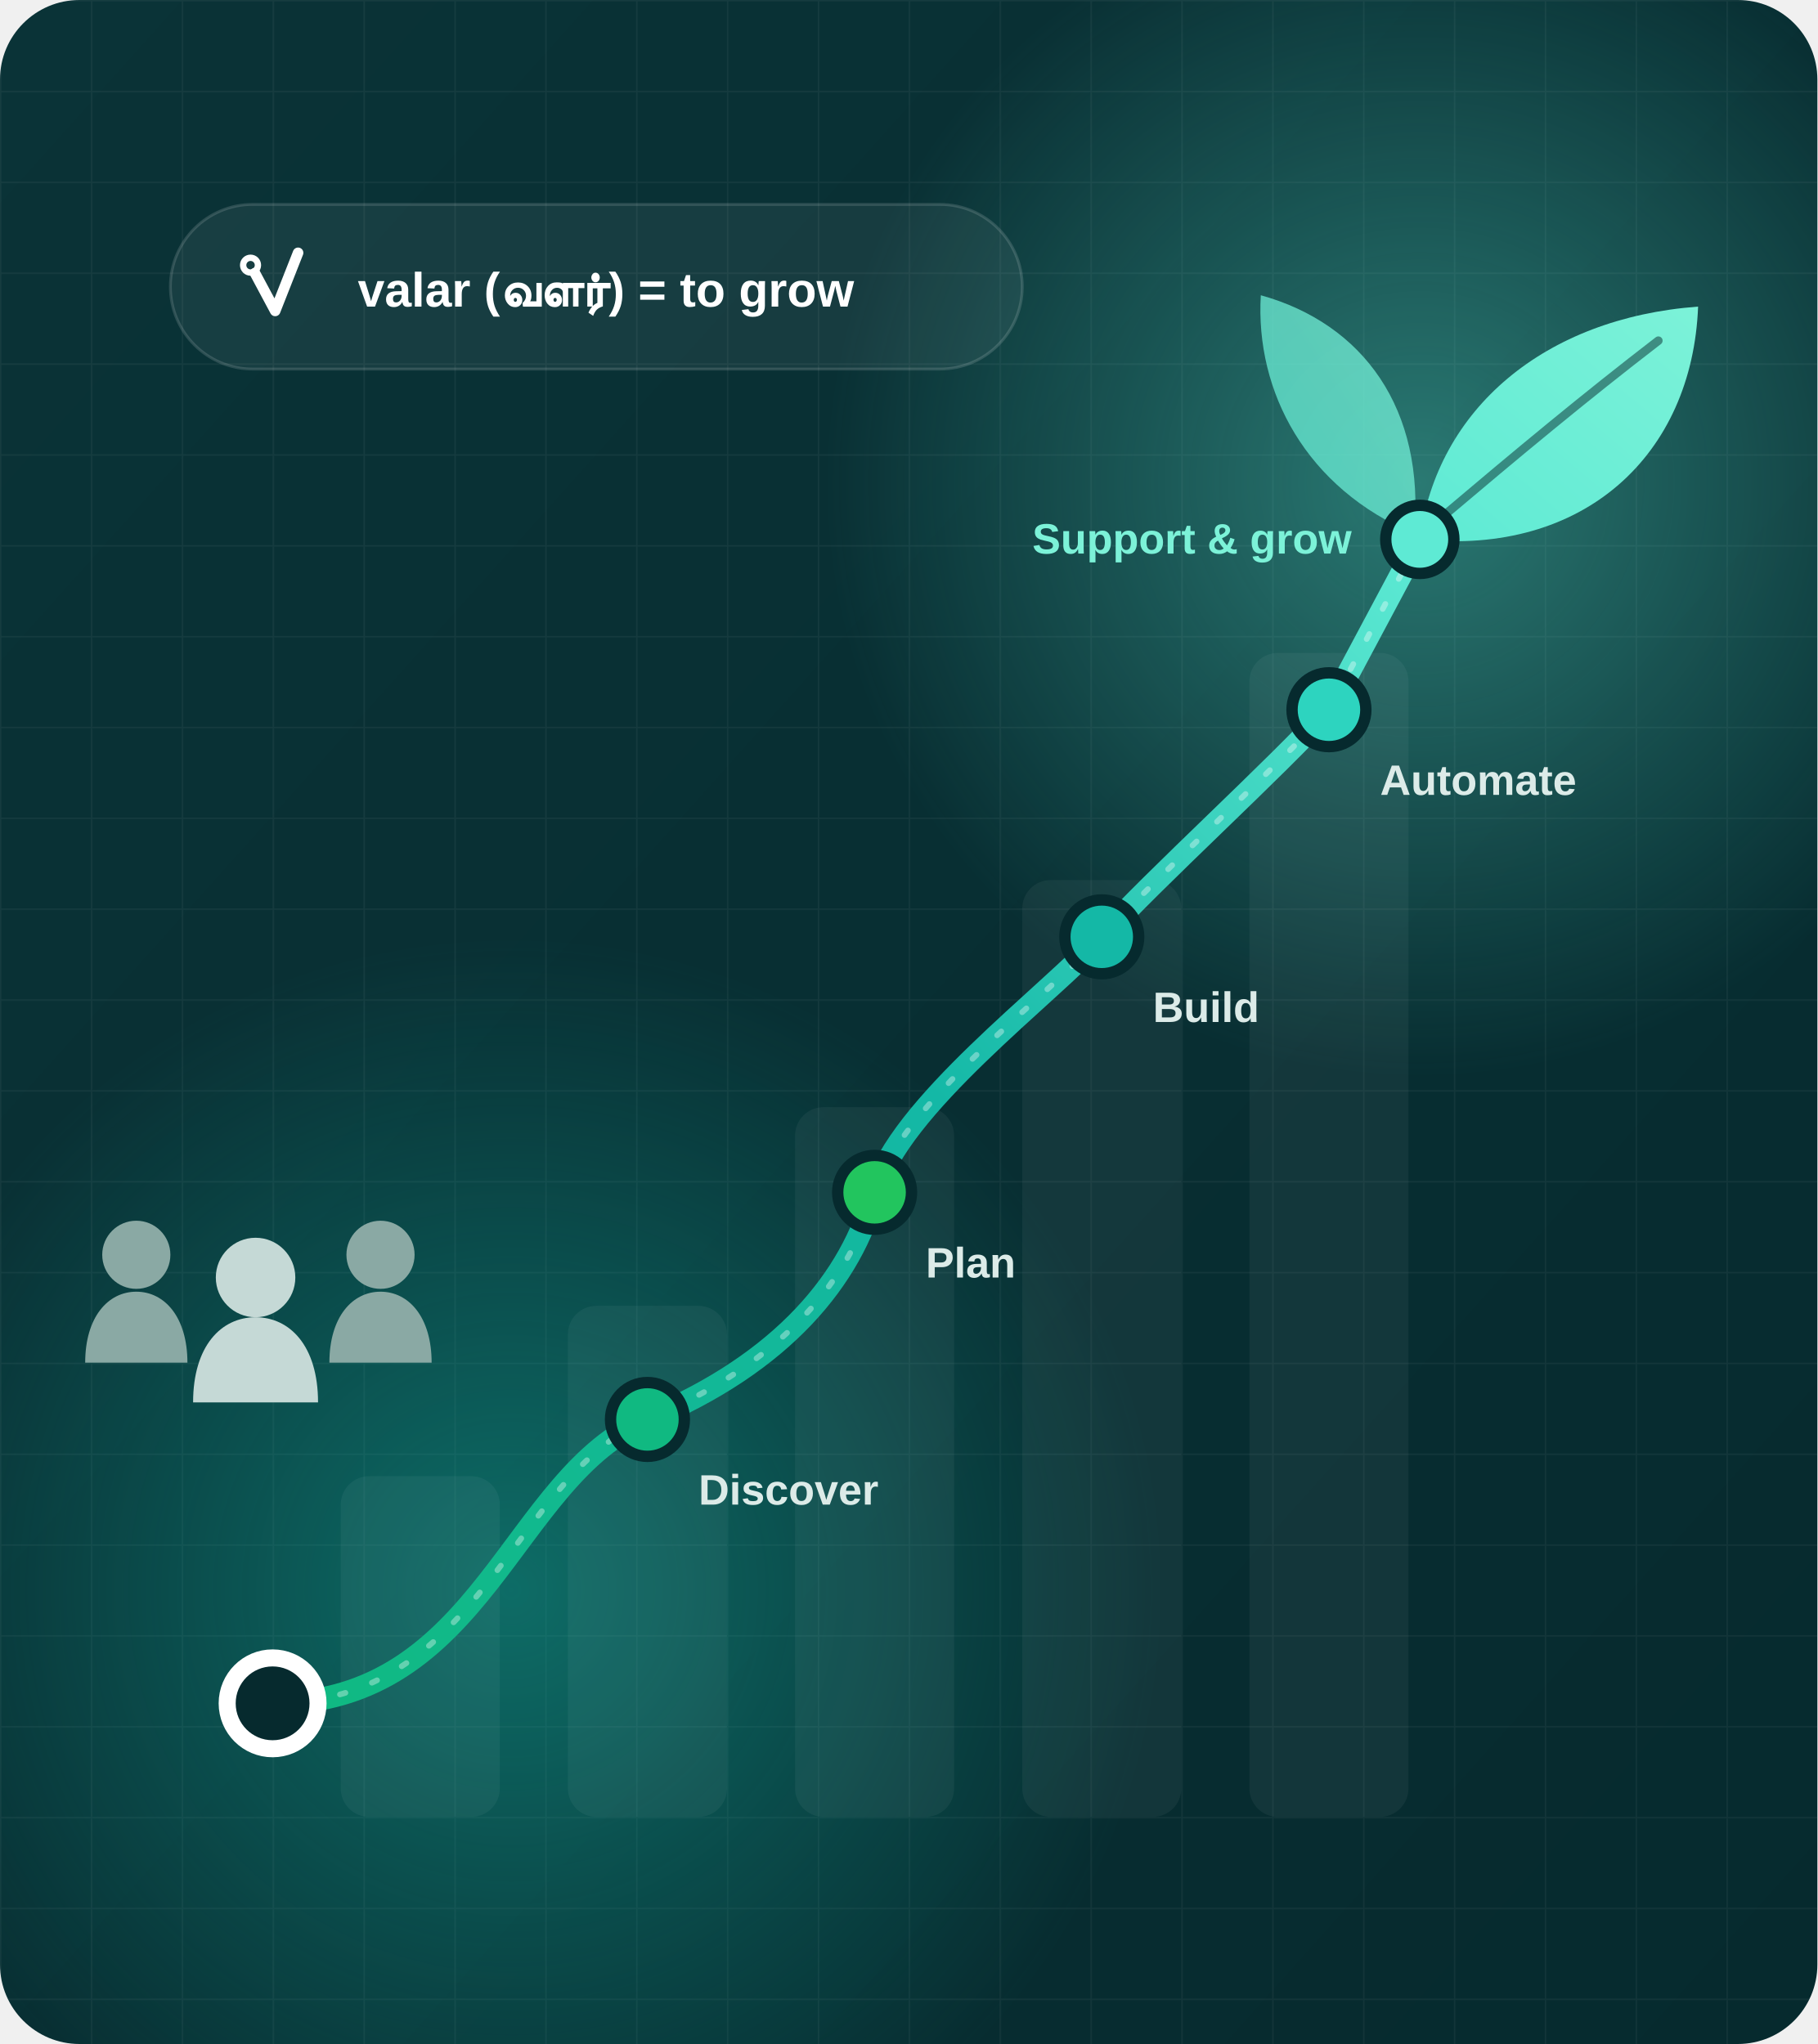
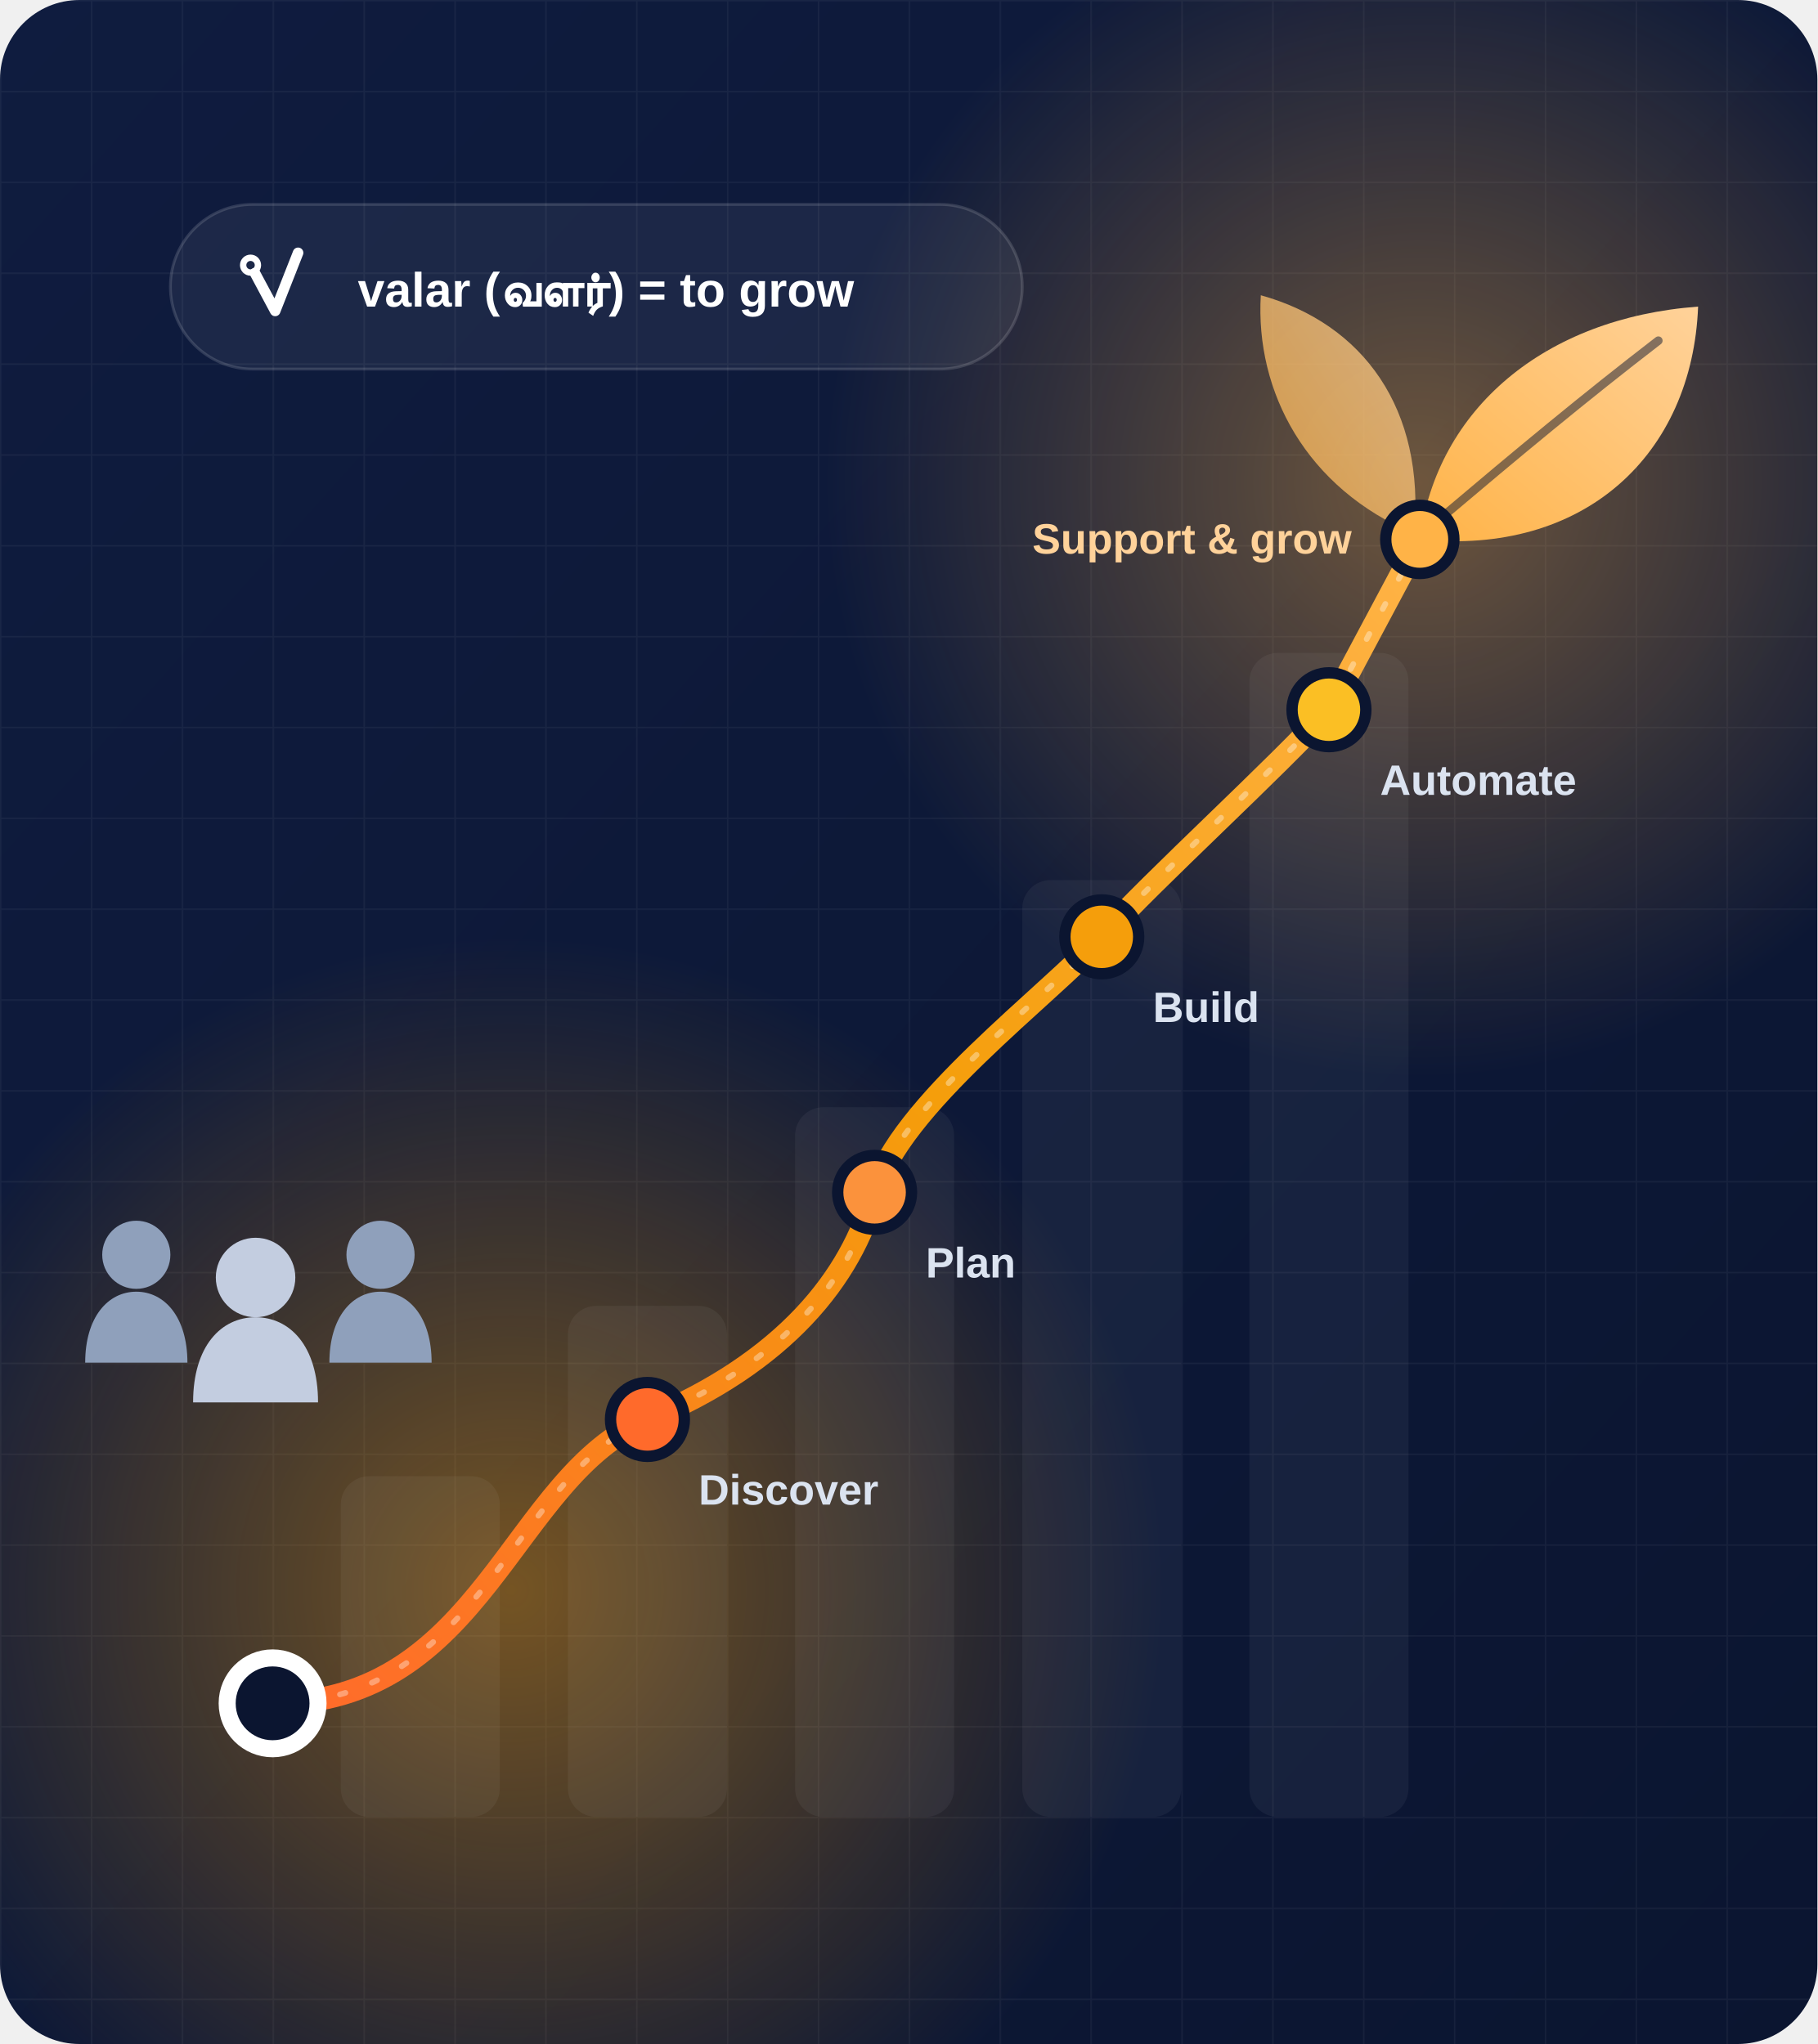
<svg xmlns="http://www.w3.org/2000/svg" viewBox="0 0 640 720" role="img" aria-labelledby="t d">
  <defs>
    <linearGradient id="bg" x1="0" y1="0" x2="1" y2="1">
-       <stop offset="0" stop-color="#0a3337" />
-       <stop offset="1" stop-color="#062a2e" />
+       <stop offset="0" stop-color="#0f1c3f" />
+       <stop offset="1" stop-color="#0b1530" />
    </linearGradient>
    <linearGradient id="brand" x1="0" y1="1" x2="1" y2="0">
-       <stop offset="0" stop-color="#10b981" />
-       <stop offset=".55" stop-color="#14b8a6" />
-       <stop offset="1" stop-color="#5eead4" />
+       <stop offset="0" stop-color="#ff6a2b" />
+       <stop offset=".55" stop-color="#f59e0b" />
+       <stop offset="1" stop-color="#ffb347" />
    </linearGradient>
    <linearGradient id="leaf" x1="0" y1="1" x2="1" y2="0">
-       <stop offset="0" stop-color="#5eead4" />
-       <stop offset="1" stop-color="#7cf2d8" />
+       <stop offset="0" stop-color="#ffb347" />
+       <stop offset="1" stop-color="#ffd29a" />
    </linearGradient>
    <radialGradient id="glow" cx=".5" cy=".5" r=".5">
-       <stop offset="0" stop-color="#14b8a6" stop-opacity=".45" />
-       <stop offset="1" stop-color="#14b8a6" stop-opacity="0" />
+       <stop offset="0" stop-color="#f59e0b" stop-opacity=".45" />
+       <stop offset="1" stop-color="#f59e0b" stop-opacity="0" />
    </radialGradient>
    <radialGradient id="glow2" cx=".5" cy=".5" r=".5">
-       <stop offset="0" stop-color="#5eead4" stop-opacity=".4" />
-       <stop offset="1" stop-color="#5eead4" stop-opacity="0" />
+       <stop offset="0" stop-color="#ffb347" stop-opacity=".4" />
+       <stop offset="1" stop-color="#ffb347" stop-opacity="0" />
    </radialGradient>
    <pattern id="grid" width="32" height="32" patternUnits="userSpaceOnUse">
      <path d="M32 0H0V32" fill="none" stroke="#ffffff" stroke-opacity=".05" />
    </pattern>
  </defs>
  <rect width="640" height="720" rx="28" fill="url(#bg)" />
  <rect width="640" height="720" rx="28" fill="url(#grid)" />
  <circle cx="180" cy="560" r="230" fill="url(#glow)" />
  <circle cx="500" cy="170" r="210" fill="url(#glow2)" />
  <g fill="#ffffff" fill-opacity=".05">
    <rect x="120" y="520" width="56" height="120" rx="10" />
    <rect x="200" y="460" width="56" height="180" rx="10" />
    <rect x="280" y="390" width="56" height="250" rx="10" />
    <rect x="360" y="310" width="56" height="330" rx="10" />
    <rect x="440" y="230" width="56" height="410" rx="10" />
  </g>
  <path d="M96 600 C 170 600, 180 520, 228 500 S 300 450, 308 420 S 370 350, 388 330 S 450 270, 468 250 L 500 190" fill="none" stroke="url(#brand)" stroke-width="8" stroke-linecap="round" />
  <path d="M96 600 C 170 600, 180 520, 228 500 S 300 450, 308 420 S 370 350, 388 330 S 450 270, 468 250 L 500 190" fill="none" stroke="#fff" stroke-opacity=".35" stroke-width="2" stroke-dasharray="2 10" stroke-linecap="round" />
-   <circle cx="96" cy="600" r="16" fill="#062a2e" stroke="#fff" stroke-width="6" />
-   <g font-family="'Plus Jakarta Sans', 'Segoe UI', Arial, sans-serif" font-size="15" font-weight="700" fill="#dcebe8">
+   <circle cx="96" cy="600" r="16" fill="#0b1530" stroke="#fff" stroke-width="6" />
+   <g font-family="'Plus Jakarta Sans', 'Segoe UI', Arial, sans-serif" font-size="15" font-weight="700" fill="#dbe3f0">
    <g>
-       <circle cx="228" cy="500" r="13" fill="#10b981" stroke="#062a2e" stroke-width="4" />
+       <circle cx="228" cy="500" r="13" fill="#ff6a2b" stroke="#0b1530" stroke-width="4" />
      <text x="246" y="530">Discover</text>
    </g>
    <g>
-       <circle cx="308" cy="420" r="13" fill="#22c55e" stroke="#062a2e" stroke-width="4" />
+       <circle cx="308" cy="420" r="13" fill="#fb923c" stroke="#0b1530" stroke-width="4" />
      <text x="326" y="450">Plan</text>
    </g>
    <g>
-       <circle cx="388" cy="330" r="13" fill="#14b8a6" stroke="#062a2e" stroke-width="4" />
+       <circle cx="388" cy="330" r="13" fill="#f59e0b" stroke="#0b1530" stroke-width="4" />
      <text x="406" y="360">Build</text>
    </g>
    <g>
-       <circle cx="468" cy="250" r="13" fill="#2dd4bf" stroke="#062a2e" stroke-width="4" />
+       <circle cx="468" cy="250" r="13" fill="#fbbf24" stroke="#0b1530" stroke-width="4" />
      <text x="486" y="280">Automate</text>
    </g>
  </g>
  <g transform="translate(500 190)">
    <path d="M0 0 C 6 -46, 44 -78, 98 -82 C 96 -30, 58 6, 0 0 Z" fill="url(#leaf)" />
-     <path d="M8 -8 C 34 -30, 58 -50, 84 -70" fill="none" stroke="#062a2e" stroke-opacity=".5" stroke-width="3" stroke-linecap="round" />
+     <path d="M8 -8 C 34 -30, 58 -50, 84 -70" fill="none" stroke="#0b1530" stroke-opacity=".5" stroke-width="3" stroke-linecap="round" />
    <path d="M-2 -2 C -40 -18, -58 -52, -56 -86 C -20 -76, 2 -46, -2 -2 Z" fill="url(#leaf)" opacity=".75" />
-     <circle r="12" fill="#5eead4" stroke="#062a2e" stroke-width="4" />
-     <text x="-24" y="5" text-anchor="end" font-family="'Plus Jakarta Sans', 'Segoe UI', Arial, sans-serif" font-size="15" font-weight="700" fill="#7cf2d8">Support &amp; grow</text>
+     <circle r="12" fill="#ffb347" stroke="#0b1530" stroke-width="4" />
+     <text x="-24" y="5" text-anchor="end" font-family="'Plus Jakarta Sans', 'Segoe UI', Arial, sans-serif" font-size="15" font-weight="700" fill="#ffd29a">Support &amp; grow</text>
  </g>
-   <g transform="translate(90 450)" fill="#c5d9d6">
+   <g transform="translate(90 450)" fill="#c3cde0">
    <circle cx="0" cy="0" r="14" />
    <path d="M-22 44 c0-20 10-30 22-30 s22 10 22 30 z" />
-     <circle cx="44" cy="-8" r="12" fill="#8aa9a4" />
-     <path d="M26 30 c0-16 8-25 18-25 s18 9 18 25 z" fill="#8aa9a4" />
-     <circle cx="-42" cy="-8" r="12" fill="#8aa9a4" />
-     <path d="M-60 30 c0-16 8-25 18-25 s18 9 18 25 z" fill="#8aa9a4" />
+     <circle cx="44" cy="-8" r="12" fill="#8fa0bb" />
+     <path d="M26 30 c0-16 8-25 18-25 s18 9 18 25 z" fill="#8fa0bb" />
+     <circle cx="-42" cy="-8" r="12" fill="#8fa0bb" />
+     <path d="M-60 30 c0-16 8-25 18-25 s18 9 18 25 z" fill="#8fa0bb" />
  </g>
  <g transform="translate(60 72)">
    <rect width="300" height="58" rx="29" fill="#ffffff" fill-opacity=".06" stroke="#ffffff" stroke-opacity=".14" />
    <g fill="none" stroke="#fff" stroke-linecap="round" stroke-linejoin="round" transform="translate(18 9) scale(.62)">
      <circle cx="16.5" cy="20" r="4.2" stroke-width="3.6" />
      <path d="M19 24.5 L30.5 46 L43.5 13" stroke-width="6" />
    </g>
    <text x="66" y="36" font-family="'Plus Jakarta Sans', 'Segoe UI', Arial, sans-serif" font-size="17" font-weight="700" fill="#fff">valar (வளர்) = to grow</text>
  </g>
</svg>
